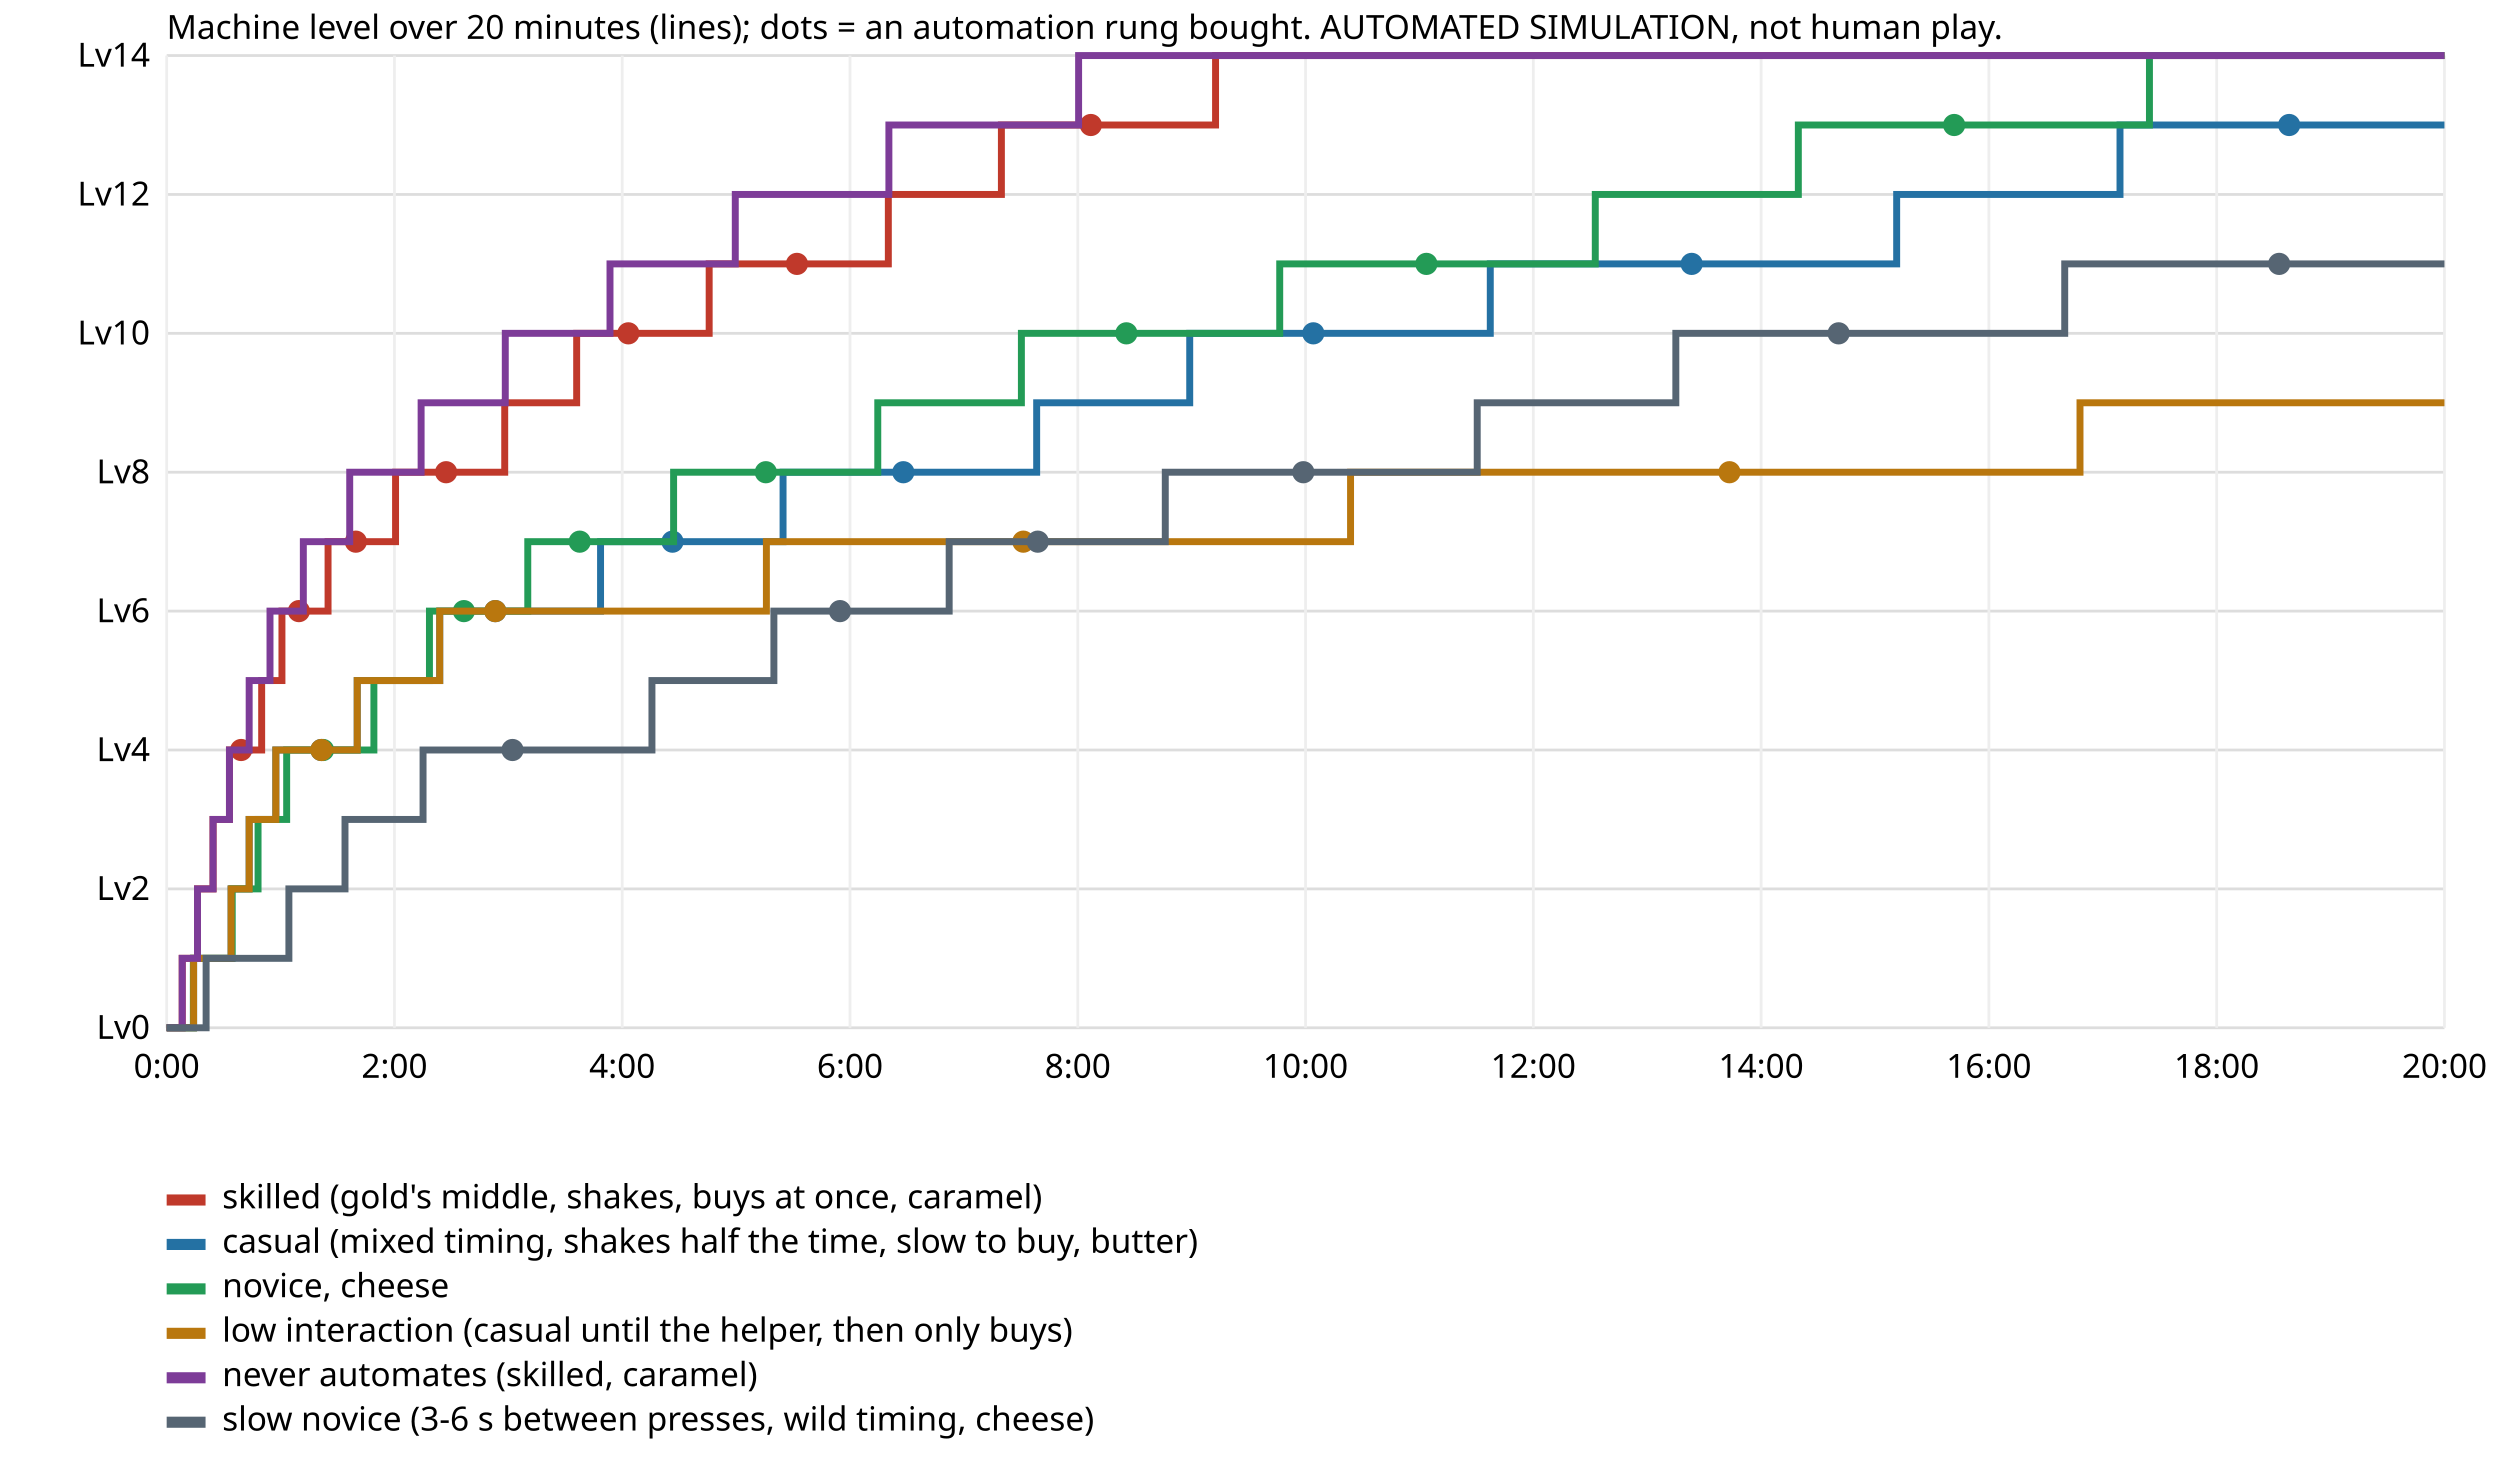
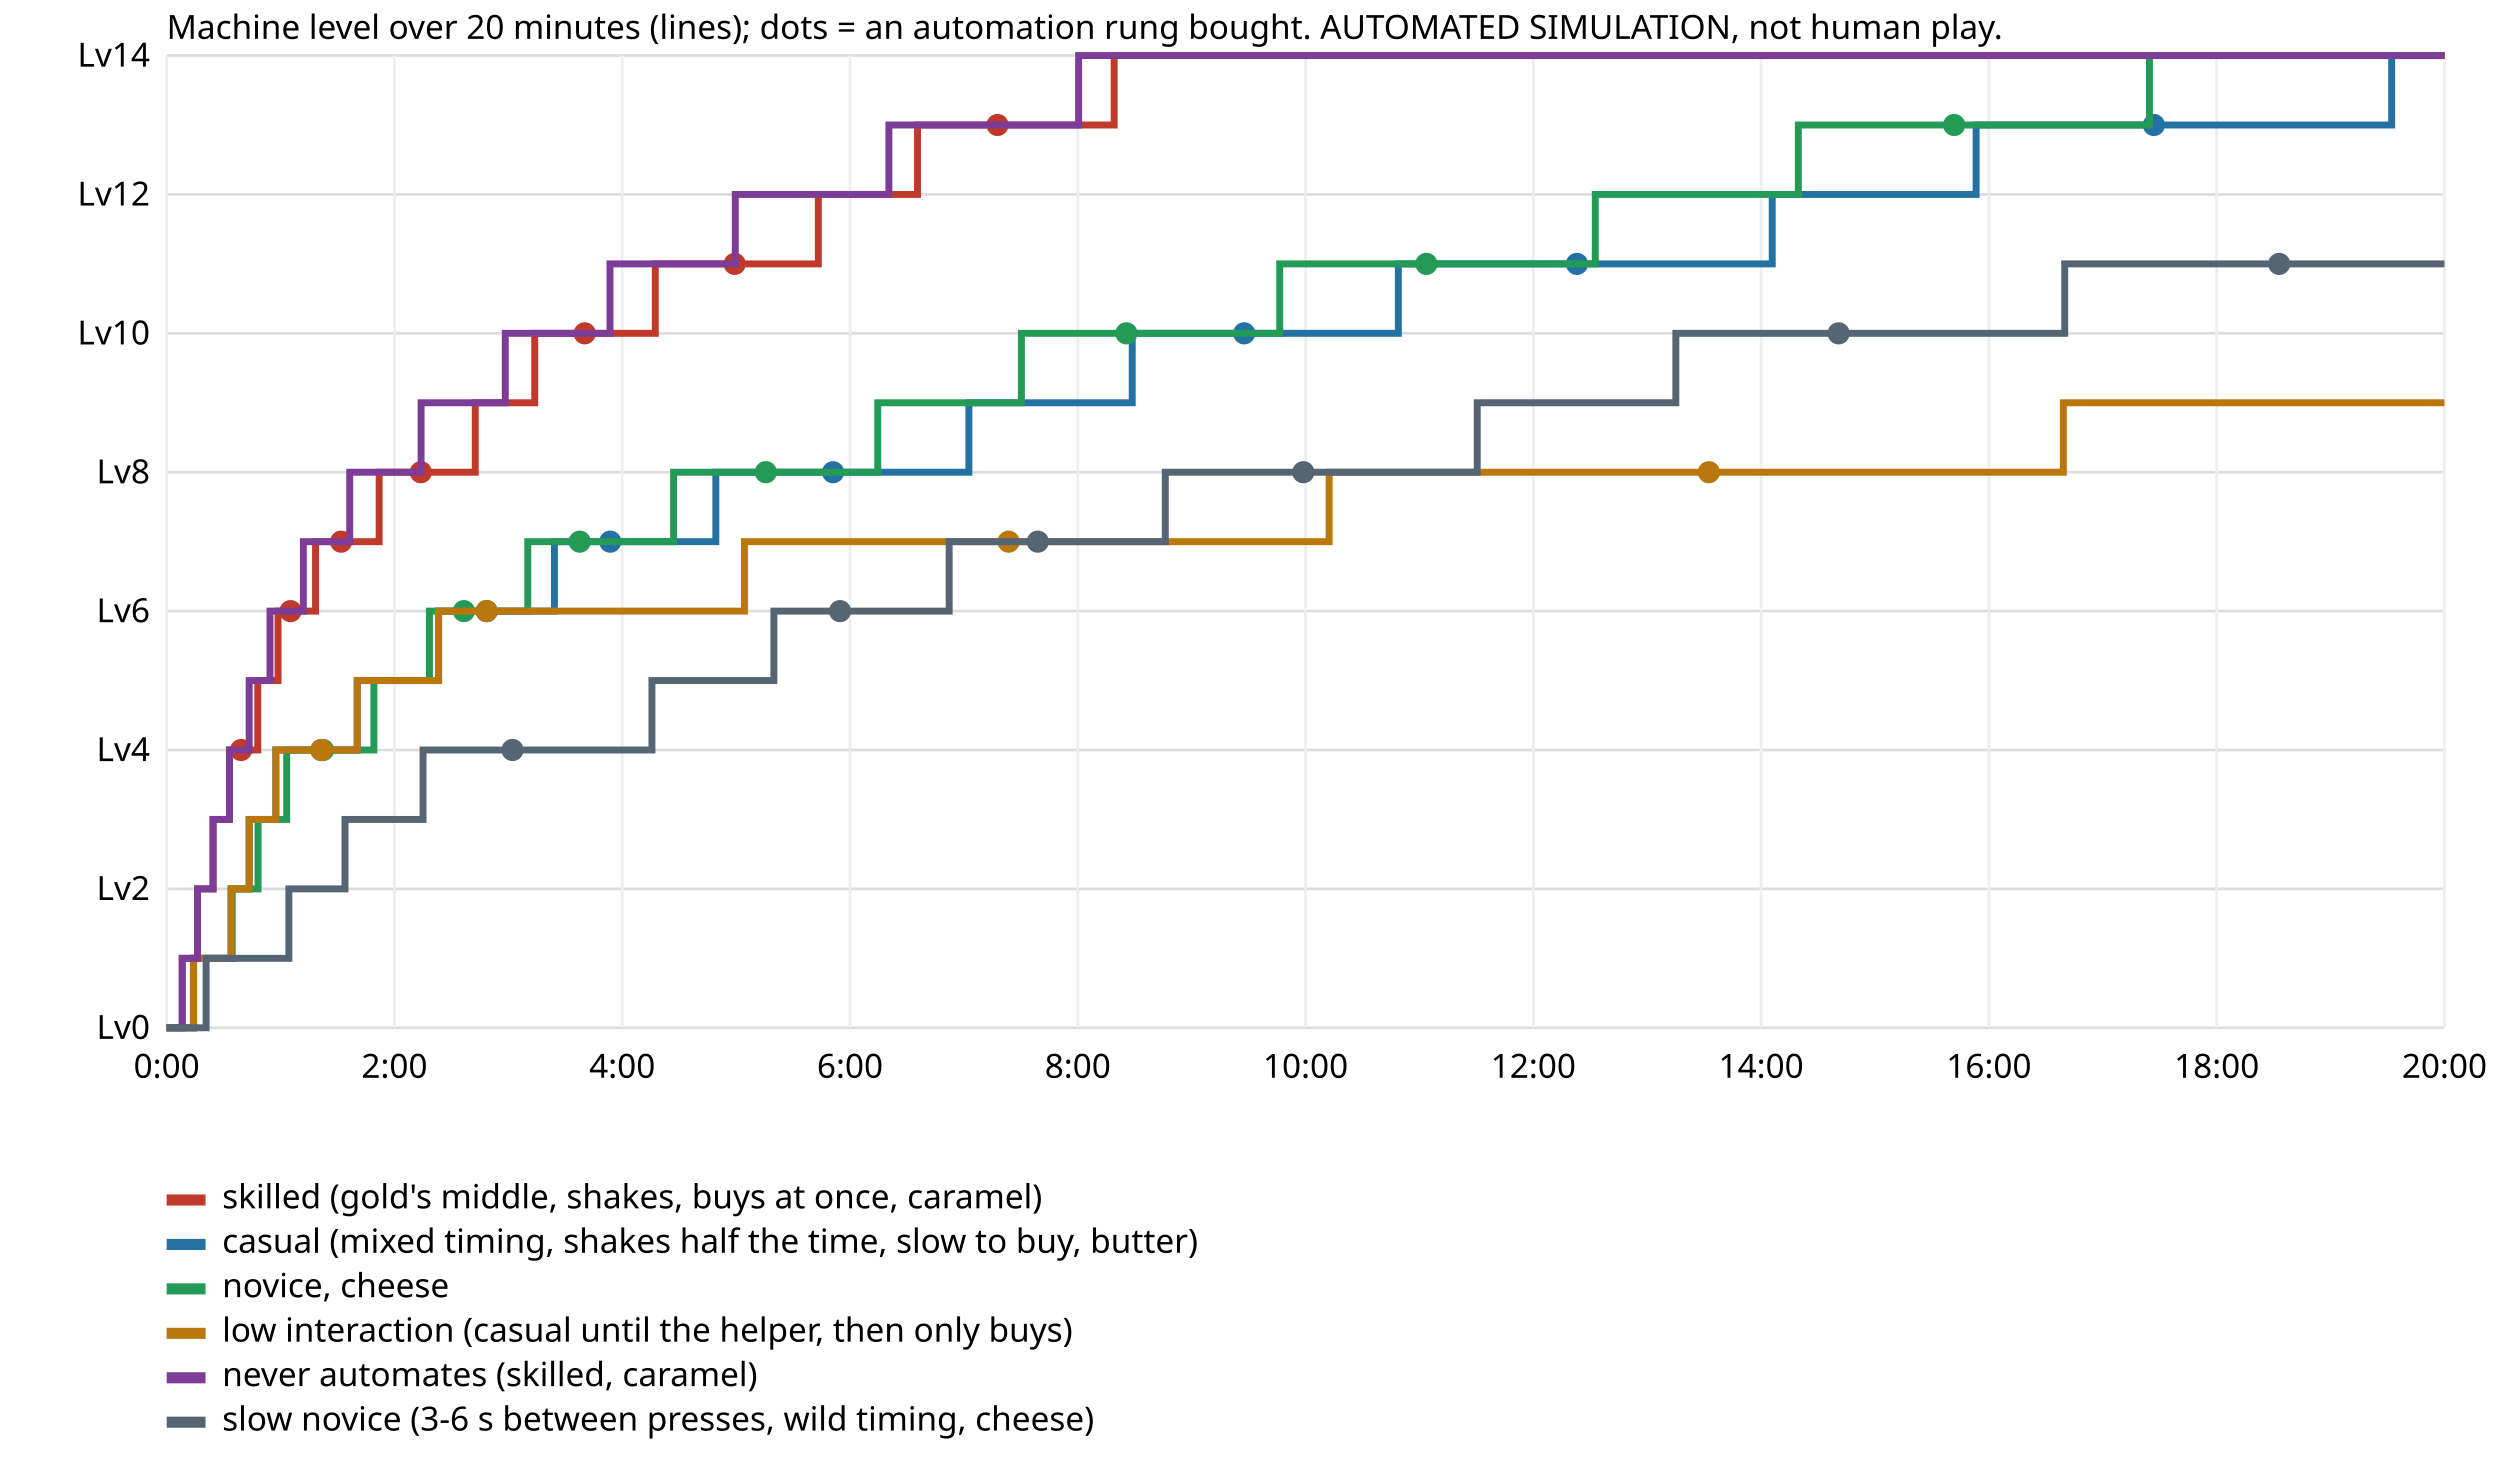
<svg xmlns="http://www.w3.org/2000/svg" viewBox="0 0 900 530" font-family="sans-serif" font-size="12">
  <rect width="100%%" height="100%%" fill="#fffaf0" />
  <line x1="60" y1="370.0" x2="880" y2="370.0" stroke="#ddd" />
  <text x="54" y="374.0" text-anchor="end">Lv0</text>
  <line x1="60" y1="320.0" x2="880" y2="320.0" stroke="#ddd" />
  <text x="54" y="324.0" text-anchor="end">Lv2</text>
  <line x1="60" y1="270.0" x2="880" y2="270.0" stroke="#ddd" />
  <text x="54" y="274.0" text-anchor="end">Lv4</text>
  <line x1="60" y1="220.0" x2="880" y2="220.0" stroke="#ddd" />
  <text x="54" y="224.0" text-anchor="end">Lv6</text>
  <line x1="60" y1="170.0" x2="880" y2="170.0" stroke="#ddd" />
  <text x="54" y="174.0" text-anchor="end">Lv8</text>
  <line x1="60" y1="120.0" x2="880" y2="120.0" stroke="#ddd" />
  <text x="54" y="124.0" text-anchor="end">Lv10</text>
  <line x1="60" y1="70.0" x2="880" y2="70.0" stroke="#ddd" />
  <text x="54" y="74.0" text-anchor="end">Lv12</text>
  <line x1="60" y1="20.0" x2="880" y2="20.0" stroke="#ddd" />
  <text x="54" y="24.0" text-anchor="end">Lv14</text>
  <line x1="60.0" y1="20" x2="60.0" y2="370" stroke="#eee" />
  <text x="60.0" y="388" text-anchor="middle">0:00</text>
  <line x1="142.0" y1="20" x2="142.0" y2="370" stroke="#eee" />
  <text x="142.0" y="388" text-anchor="middle">2:00</text>
  <line x1="224.0" y1="20" x2="224.0" y2="370" stroke="#eee" />
  <text x="224.0" y="388" text-anchor="middle">4:00</text>
  <line x1="306.0" y1="20" x2="306.0" y2="370" stroke="#eee" />
  <text x="306.0" y="388" text-anchor="middle">6:00</text>
  <line x1="388.0" y1="20" x2="388.0" y2="370" stroke="#eee" />
  <text x="388.0" y="388" text-anchor="middle">8:00</text>
  <line x1="470.0" y1="20" x2="470.0" y2="370" stroke="#eee" />
  <text x="470.0" y="388" text-anchor="middle">10:00</text>
  <line x1="552.0" y1="20" x2="552.0" y2="370" stroke="#eee" />
  <text x="552.0" y="388" text-anchor="middle">12:00</text>
  <line x1="634.0" y1="20" x2="634.0" y2="370" stroke="#eee" />
  <text x="634.0" y="388" text-anchor="middle">14:00</text>
  <line x1="716.0" y1="20" x2="716.0" y2="370" stroke="#eee" />
  <text x="716.0" y="388" text-anchor="middle">16:00</text>
  <line x1="798.0" y1="20" x2="798.0" y2="370" stroke="#eee" />
  <text x="798.0" y="388" text-anchor="middle">18:00</text>
  <line x1="880.0" y1="20" x2="880.0" y2="370" stroke="#eee" />
  <text x="880.0" y="388" text-anchor="middle">20:00</text>
-   <polyline points="60.0,370.0 65.6,370.0 65.6,345.0 71.1,345.0 71.1,320.0 76.7,320.0 76.7,295.0 82.6,295.0 82.6,270.0 94.2,270.0 94.2,245.0 101.5,245.0 101.5,220.0 118.1,220.0 118.1,195.0 142.4,195.0 142.4,170.0 181.7,170.0 181.7,145.0 207.6,145.0 207.6,120.0 255.3,120.0 255.3,95.0 319.8,95.0 319.8,70.0 360.5,70.0 360.5,45.0 437.6,45.0 437.6,20.0 880.0,20.0" fill="none" stroke="#c0392b" stroke-width="2.5" />
+   <polyline points="60.0,370.0 65.6,370.0 65.6,345.0 71.1,345.0 71.1,320.0 76.7,320.0 76.7,295.0 82.6,295.0 82.6,270.0 92.8,270.0 92.8,245.0 100.1,245.0 100.1,220.0 113.6,220.0 113.6,195.0 136.5,195.0 136.5,170.0 171.1,170.0 171.1,145.0 192.5,145.0 192.5,120.0 235.9,120.0 235.9,95.0 294.6,95.0 294.6,70.0 330.3,70.0 330.3,45.0 401.1,45.0 401.1,20.0 880.0,20.0" fill="none" stroke="#c0392b" stroke-width="2.5" />
  <circle cx="86.8" cy="270.0" r="4" fill="#c0392b" />
-   <circle cx="107.6" cy="220.0" r="4" fill="#c0392b" />
-   <circle cx="128.1" cy="195.0" r="4" fill="#c0392b" />
-   <circle cx="160.6" cy="170.0" r="4" fill="#c0392b" />
-   <circle cx="226.2" cy="120.0" r="4" fill="#c0392b" />
-   <circle cx="286.9" cy="95.0" r="4" fill="#c0392b" />
-   <circle cx="392.7" cy="45.0" r="4" fill="#c0392b" />
+   <circle cx="104.6" cy="220.0" r="4" fill="#c0392b" />
+   <circle cx="122.8" cy="195.0" r="4" fill="#c0392b" />
+   <circle cx="151.5" cy="170.0" r="4" fill="#c0392b" />
+   <circle cx="210.5" cy="120.0" r="4" fill="#c0392b" />
+   <circle cx="264.5" cy="95.0" r="4" fill="#c0392b" />
+   <circle cx="359.1" cy="45.0" r="4" fill="#c0392b" />
  <rect x="60" y="430" width="14" height="4" fill="#c0392b" />
  <text x="80" y="435">skilled (gold's middle, shakes, buys at once, caramel)</text>
-   <polyline points="60.0,370.0 69.7,370.0 69.7,345.0 83.2,345.0 83.2,320.0 89.7,320.0 89.7,295.0 99.3,295.0 99.3,270.0 128.6,270.0 128.6,245.0 158.3,245.0 158.3,220.0 216.2,220.0 216.2,195.0 281.9,195.0 281.9,170.0 373.2,170.0 373.2,145.0 428.3,145.0 428.3,120.0 536.5,120.0 536.5,95.0 682.8,95.0 682.8,70.0 763.2,70.0 763.2,45.0 880.0,45.0" fill="none" stroke="#2471a3" stroke-width="2.5" />
+   <polyline points="60.0,370.0 69.7,370.0 69.7,345.0 83.2,345.0 83.2,320.0 89.7,320.0 89.7,295.0 99.3,295.0 99.3,270.0 128.6,270.0 128.6,245.0 157.9,245.0 157.9,220.0 199.6,220.0 199.6,195.0 257.7,195.0 257.7,170.0 348.8,170.0 348.8,145.0 407.6,145.0 407.6,120.0 503.4,120.0 503.4,95.0 638.0,95.0 638.0,70.0 711.4,70.0 711.4,45.0 861.0,45.0 861.0,20.0 880.0,20.0" fill="none" stroke="#2471a3" stroke-width="2.5" />
  <circle cx="115.7" cy="270.0" r="4" fill="#2471a3" />
-   <circle cx="178.3" cy="220.0" r="4" fill="#2471a3" />
-   <circle cx="242.1" cy="195.0" r="4" fill="#2471a3" />
-   <circle cx="325.2" cy="170.0" r="4" fill="#2471a3" />
-   <circle cx="472.8" cy="120.0" r="4" fill="#2471a3" />
-   <circle cx="609.0" cy="95.0" r="4" fill="#2471a3" />
-   <circle cx="824.1" cy="45.0" r="4" fill="#2471a3" />
+   <circle cx="175.2" cy="220.0" r="4" fill="#2471a3" />
+   <circle cx="219.7" cy="195.0" r="4" fill="#2471a3" />
+   <circle cx="299.9" cy="170.0" r="4" fill="#2471a3" />
+   <circle cx="447.9" cy="120.0" r="4" fill="#2471a3" />
+   <circle cx="567.7" cy="95.0" r="4" fill="#2471a3" />
+   <circle cx="775.4" cy="45.0" r="4" fill="#2471a3" />
  <rect x="60" y="446" width="14" height="4" fill="#2471a3" />
  <text x="80" y="451">casual (mixed timing, shakes half the time, slow to buy, butter)</text>
  <polyline points="60.0,370.0 69.6,370.0 69.6,345.0 83.6,345.0 83.6,320.0 92.9,320.0 92.9,295.0 103.2,295.0 103.2,270.0 134.6,270.0 134.6,245.0 154.6,245.0 154.6,220.0 190.0,220.0 190.0,195.0 242.5,195.0 242.5,170.0 316.0,170.0 316.0,145.0 367.7,145.0 367.7,120.0 460.7,120.0 460.7,95.0 574.3,95.0 574.3,70.0 647.4,70.0 647.4,45.0 773.8,45.0 773.8,20.0 880.0,20.0" fill="none" stroke="#239b56" stroke-width="2.5" />
  <circle cx="116.3" cy="270.0" r="4" fill="#239b56" />
  <circle cx="167.0" cy="220.0" r="4" fill="#239b56" />
  <circle cx="208.7" cy="195.0" r="4" fill="#239b56" />
  <circle cx="275.7" cy="170.0" r="4" fill="#239b56" />
  <circle cx="405.5" cy="120.0" r="4" fill="#239b56" />
  <circle cx="513.5" cy="95.0" r="4" fill="#239b56" />
  <circle cx="703.5" cy="45.0" r="4" fill="#239b56" />
  <rect x="60" y="462" width="14" height="4" fill="#239b56" />
  <text x="80" y="467">novice, cheese</text>
-   <polyline points="60.0,370.0 69.7,370.0 69.7,345.0 83.2,345.0 83.2,320.0 89.7,320.0 89.7,295.0 99.3,295.0 99.3,270.0 128.6,270.0 128.6,245.0 158.3,245.0 158.3,220.0 275.9,220.0 275.9,195.0 486.2,195.0 486.2,170.0 748.8,170.0 748.8,145.0 880.0,145.0" fill="none" stroke="#b9770e" stroke-width="2.5" />
+   <polyline points="60.0,370.0 69.7,370.0 69.7,345.0 83.2,345.0 83.2,320.0 89.7,320.0 89.7,295.0 99.3,295.0 99.3,270.0 128.6,270.0 128.6,245.0 157.9,245.0 157.9,220.0 268.0,220.0 268.0,195.0 478.5,195.0 478.5,170.0 742.8,170.0 742.8,145.0 880.0,145.0" fill="none" stroke="#b9770e" stroke-width="2.5" />
  <circle cx="115.7" cy="270.0" r="4" fill="#b9770e" />
-   <circle cx="178.3" cy="220.0" r="4" fill="#b9770e" />
-   <circle cx="368.4" cy="195.0" r="4" fill="#b9770e" />
-   <circle cx="622.6" cy="170.0" r="4" fill="#b9770e" />
+   <circle cx="175.2" cy="220.0" r="4" fill="#b9770e" />
+   <circle cx="363.1" cy="195.0" r="4" fill="#b9770e" />
+   <circle cx="615.2" cy="170.0" r="4" fill="#b9770e" />
  <rect x="60" y="478" width="14" height="4" fill="#b9770e" />
  <text x="80" y="483">low interaction (casual until the helper, then only buys)</text>
  <polyline points="60.0,370.0 65.6,370.0 65.6,345.0 71.1,345.0 71.1,320.0 76.7,320.0 76.7,295.0 82.6,295.0 82.6,270.0 89.7,270.0 89.7,245.0 97.2,245.0 97.2,220.0 109.2,220.0 109.2,195.0 125.9,195.0 125.9,170.0 151.6,170.0 151.6,145.0 181.9,145.0 181.9,120.0 219.6,120.0 219.6,95.0 264.7,95.0 264.7,70.0 320.0,70.0 320.0,45.0 388.3,45.0 388.3,20.0 880.0,20.0" fill="none" stroke="#7d3c98" stroke-width="2.5" />
  <rect x="60" y="494" width="14" height="4" fill="#7d3c98" />
  <text x="80" y="499">never automates (skilled, caramel)</text>
  <polyline points="60.0,370.0 74.2,370.0 74.2,345.0 104.0,345.0 104.0,320.0 124.2,320.0 124.2,295.0 152.3,295.0 152.3,270.0 234.7,270.0 234.7,245.0 278.6,245.0 278.6,220.0 341.7,220.0 341.7,195.0 419.5,195.0 419.5,170.0 531.8,170.0 531.8,145.0 603.3,145.0 603.3,120.0 743.3,120.0 743.3,95.0 880.0,95.0" fill="none" stroke="#566573" stroke-width="2.5" />
  <circle cx="184.5" cy="270.0" r="4" fill="#566573" />
  <circle cx="302.4" cy="220.0" r="4" fill="#566573" />
  <circle cx="373.6" cy="195.0" r="4" fill="#566573" />
  <circle cx="469.2" cy="170.0" r="4" fill="#566573" />
  <circle cx="661.9" cy="120.0" r="4" fill="#566573" />
  <circle cx="820.5" cy="95.0" r="4" fill="#566573" />
  <rect x="60" y="510" width="14" height="4" fill="#566573" />
  <text x="80" y="515">slow novice (3-6 s between presses, wild timing, cheese)</text>
  <text x="60" y="14">Machine level over 20 minutes (lines); dots = an automation rung bought. AUTOMATED SIMULATION, not human play.</text>
</svg>
